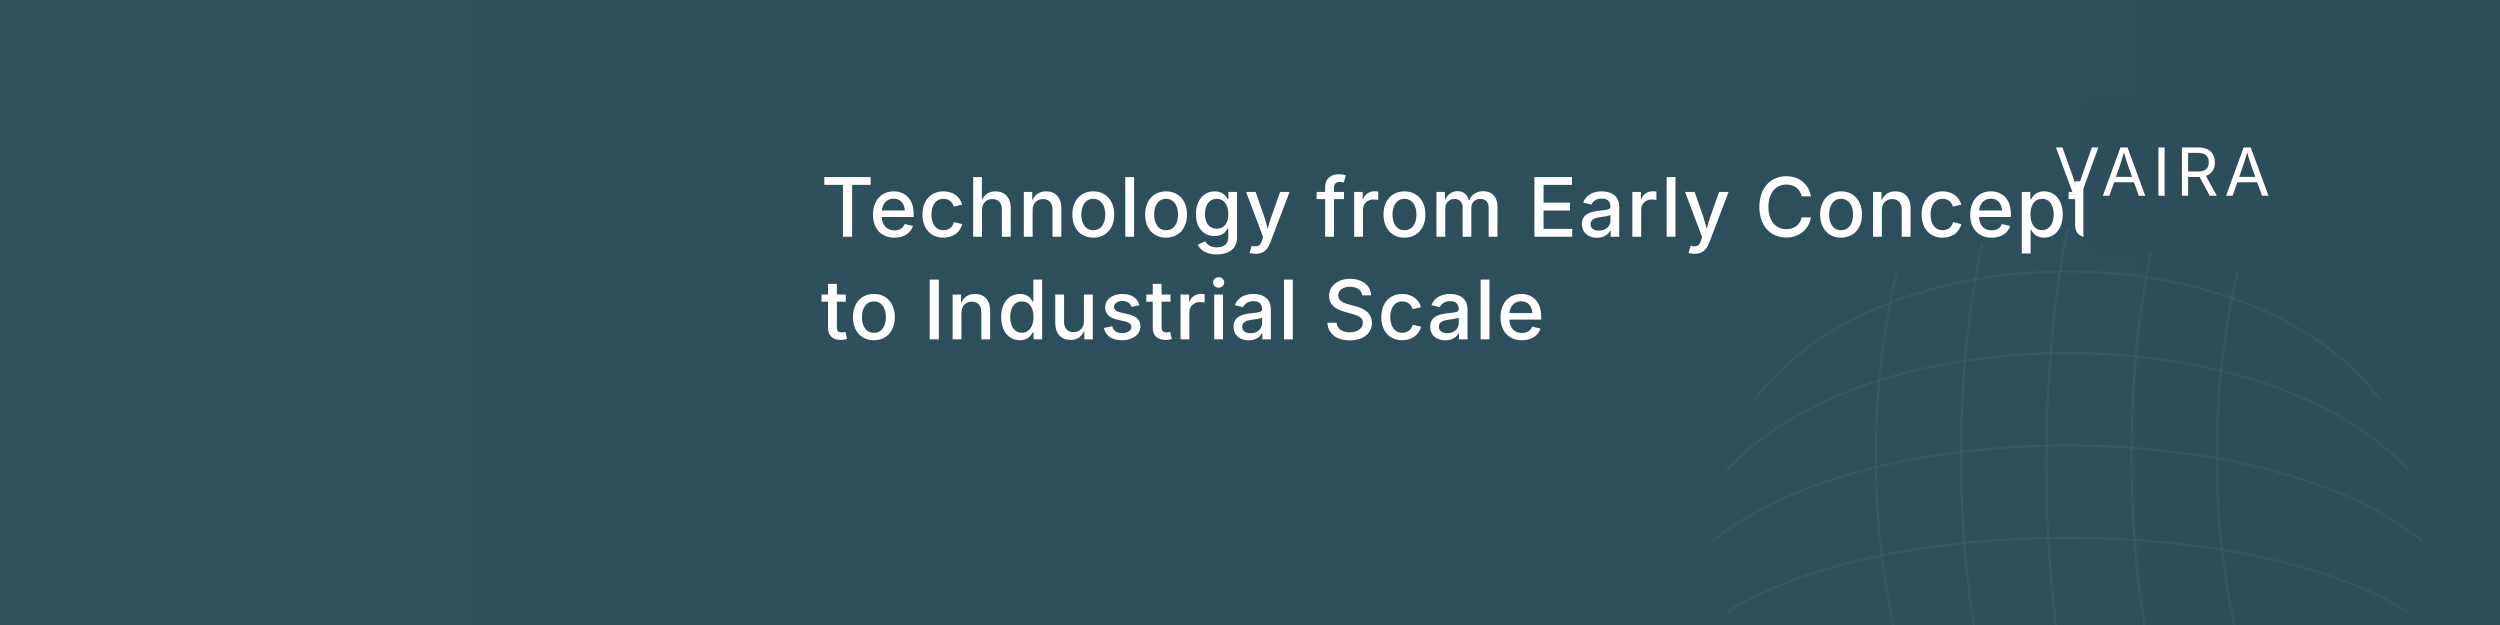
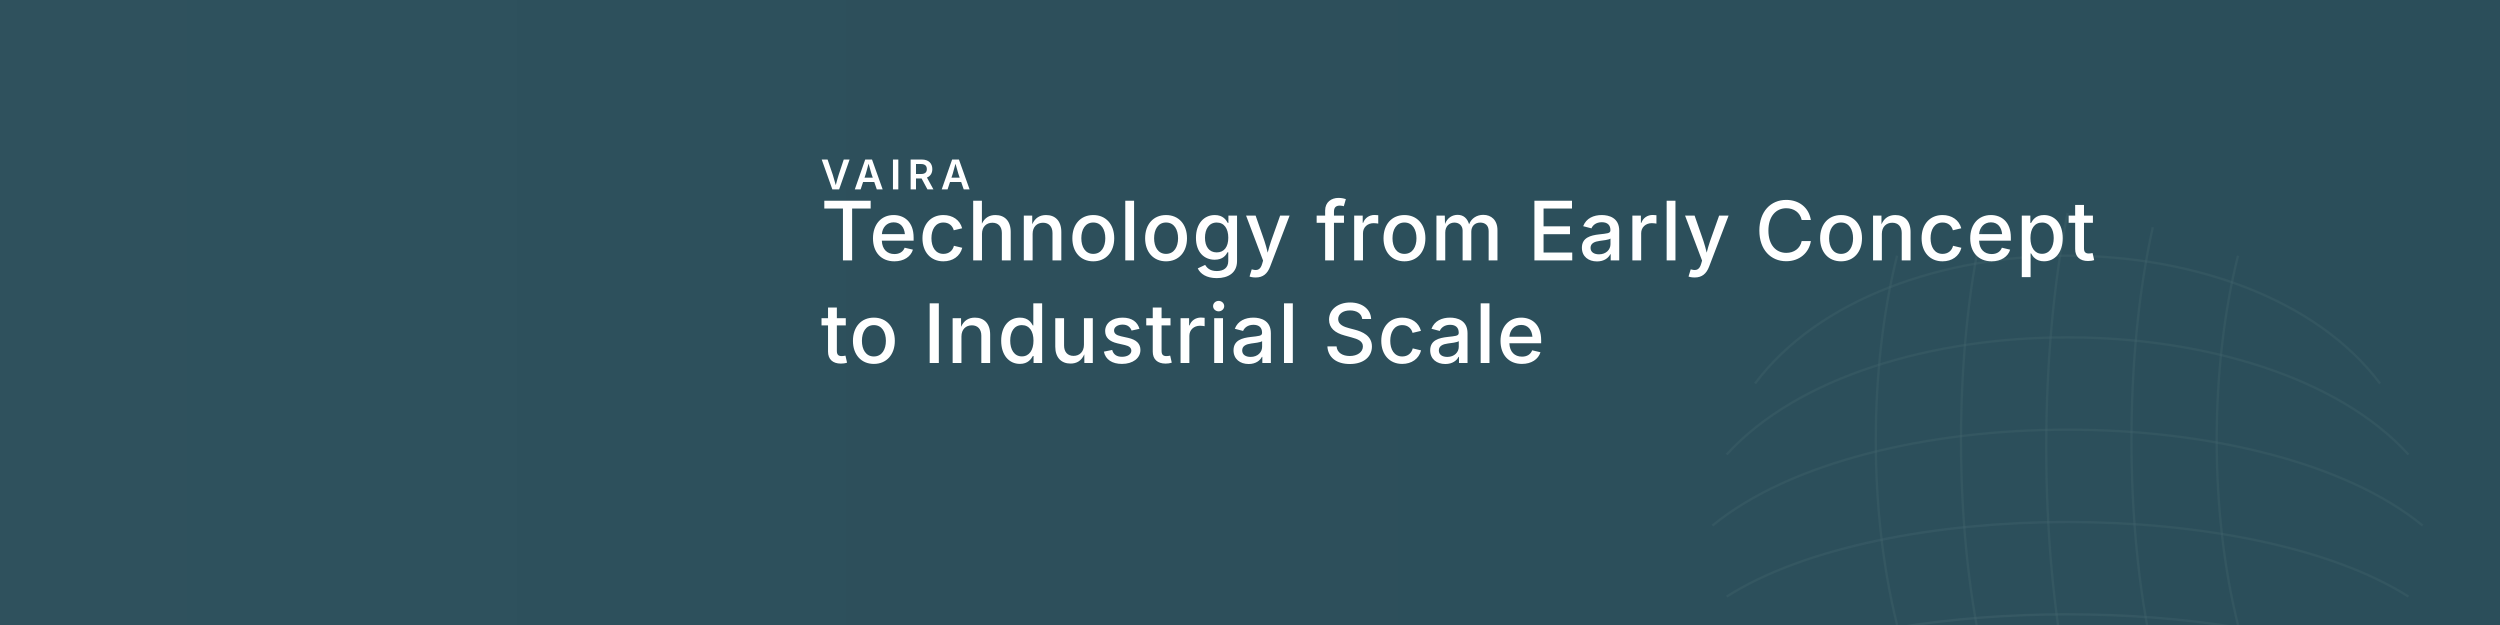
<svg xmlns="http://www.w3.org/2000/svg" width="1584" height="396" viewBox="0 0 1584 396">
  <defs>
    <style>
      .bg { fill: #2B4E5A; }
    </style>
    <linearGradient id="heroFade" x1="0" y1="0" x2="1" y2="0">
-       <stop offset="0%" stop-color="white" stop-opacity="0.08" />
+       <stop offset="0%" stop-color="white" stop-opacity="0.10" />
      <stop offset="40%" stop-color="white" stop-opacity="0.04" />
      <stop offset="100%" stop-color="white" stop-opacity="0.00" />
    </linearGradient>
    <linearGradient id="cadStroke" x1="0" y1="0" x2="1" y2="1">
      <stop offset="0" stop-color="#B8D4D0" stop-opacity="0.7" />
      <stop offset="1" stop-color="#B8D4D0" stop-opacity="0.3" />
    </linearGradient>
    <style>
      .cad { fill: none; stroke: url(#cadStroke); stroke-width: 1.5; vector-effect: non-scaling-stroke; }
      .cad-dash { stroke-dasharray: 6 8; }
    </style>
  </defs>
  <rect class="bg" x="0" y="0" width="1584" height="396" />
-   <rect x="0" y="0" width="1584" height="396" fill="url(#heroFade)" opacity="0.22" />
-   <g opacity="0.18" transform="translate(1040, 10) scale(0.9)">
+   <rect x="0" y="0" width="1584" height="396" fill="url(#heroFade)" opacity="0.20" />
+   <g opacity="0.18" transform="translate(1040, 0) scale(0.9)">
    <g>
      <path class="cad" d="M80 270 C170 150, 430 150, 520 270" />
      <path class="cad" d="M60 320 C160 210, 440 210, 540 320" />
      <path class="cad" d="M50 370 C160 280, 440 280, 550 370" />
      <path class="cad" d="M60 420 C170 350, 430 350, 540 420" />
      <path class="cad" d="M80 470 C190 420, 410 420, 520 470" />
    </g>
    <g>
      <path class="cad" d="M180 180 C160 260, 160 360, 180 440" />
      <path class="cad" d="M240 160 C220 250, 220 370, 240 460" />
      <path class="cad" d="M300 150 C280 250, 280 380, 300 480" />
      <path class="cad" d="M360 160 C340 250, 340 370, 360 460" />
      <path class="cad" d="M420 180 C400 260, 400 360, 420 440" />
    </g>
    <g opacity="0.45">
      <path class="cad cad-dash" d="M100 140 L500 140" />
      <path class="cad cad-dash" d="M100 500 L500 500" />
      <path class="cad cad-dash" d="M120 120 L120 520" />
      <path class="cad cad-dash" d="M480 120 L480 520" />
    </g>
  </g>
-   <g font-family="Public Sans, system-ui, -apple-system, BlinkMacSystemFont, sans-serif" font-weight="500" font-size="52" letter-spacing="0.8" fill="#FFFFFF">
-     <text x="520" y="150">Technology from Early Concept</text>
-     <text x="520" y="215">to Industrial Scale</text>
-   </g>
-   <g transform="translate(1320, 60)">
-     <rect x="0" y="0" width="100" height="100" rx="12" ry="12" fill="#2B4E5A" />
-     <text x="50" y="64" font-family="Public Sans, system-ui, -apple-system, BlinkMacSystemFont, sans-serif" font-size="42" letter-spacing="3.6" text-anchor="middle" fill="#FFFFFF">
+   <g font-family="Public Sans, system-ui, -apple-system, BlinkMacSystemFont, sans-serif" fill="#FFFFFF">
+     <text x="520" y="120" font-size="26" font-weight="600" letter-spacing="4">
      VAIRA
+     </text>
+     <text x="520" y="165" font-size="52" font-weight="500" letter-spacing="0.8">
+       Technology from Early Concept
+     </text>
+     <text x="520" y="230" font-size="52" font-weight="500" letter-spacing="0.8">
+       to Industrial Scale
    </text>
  </g>
</svg>
